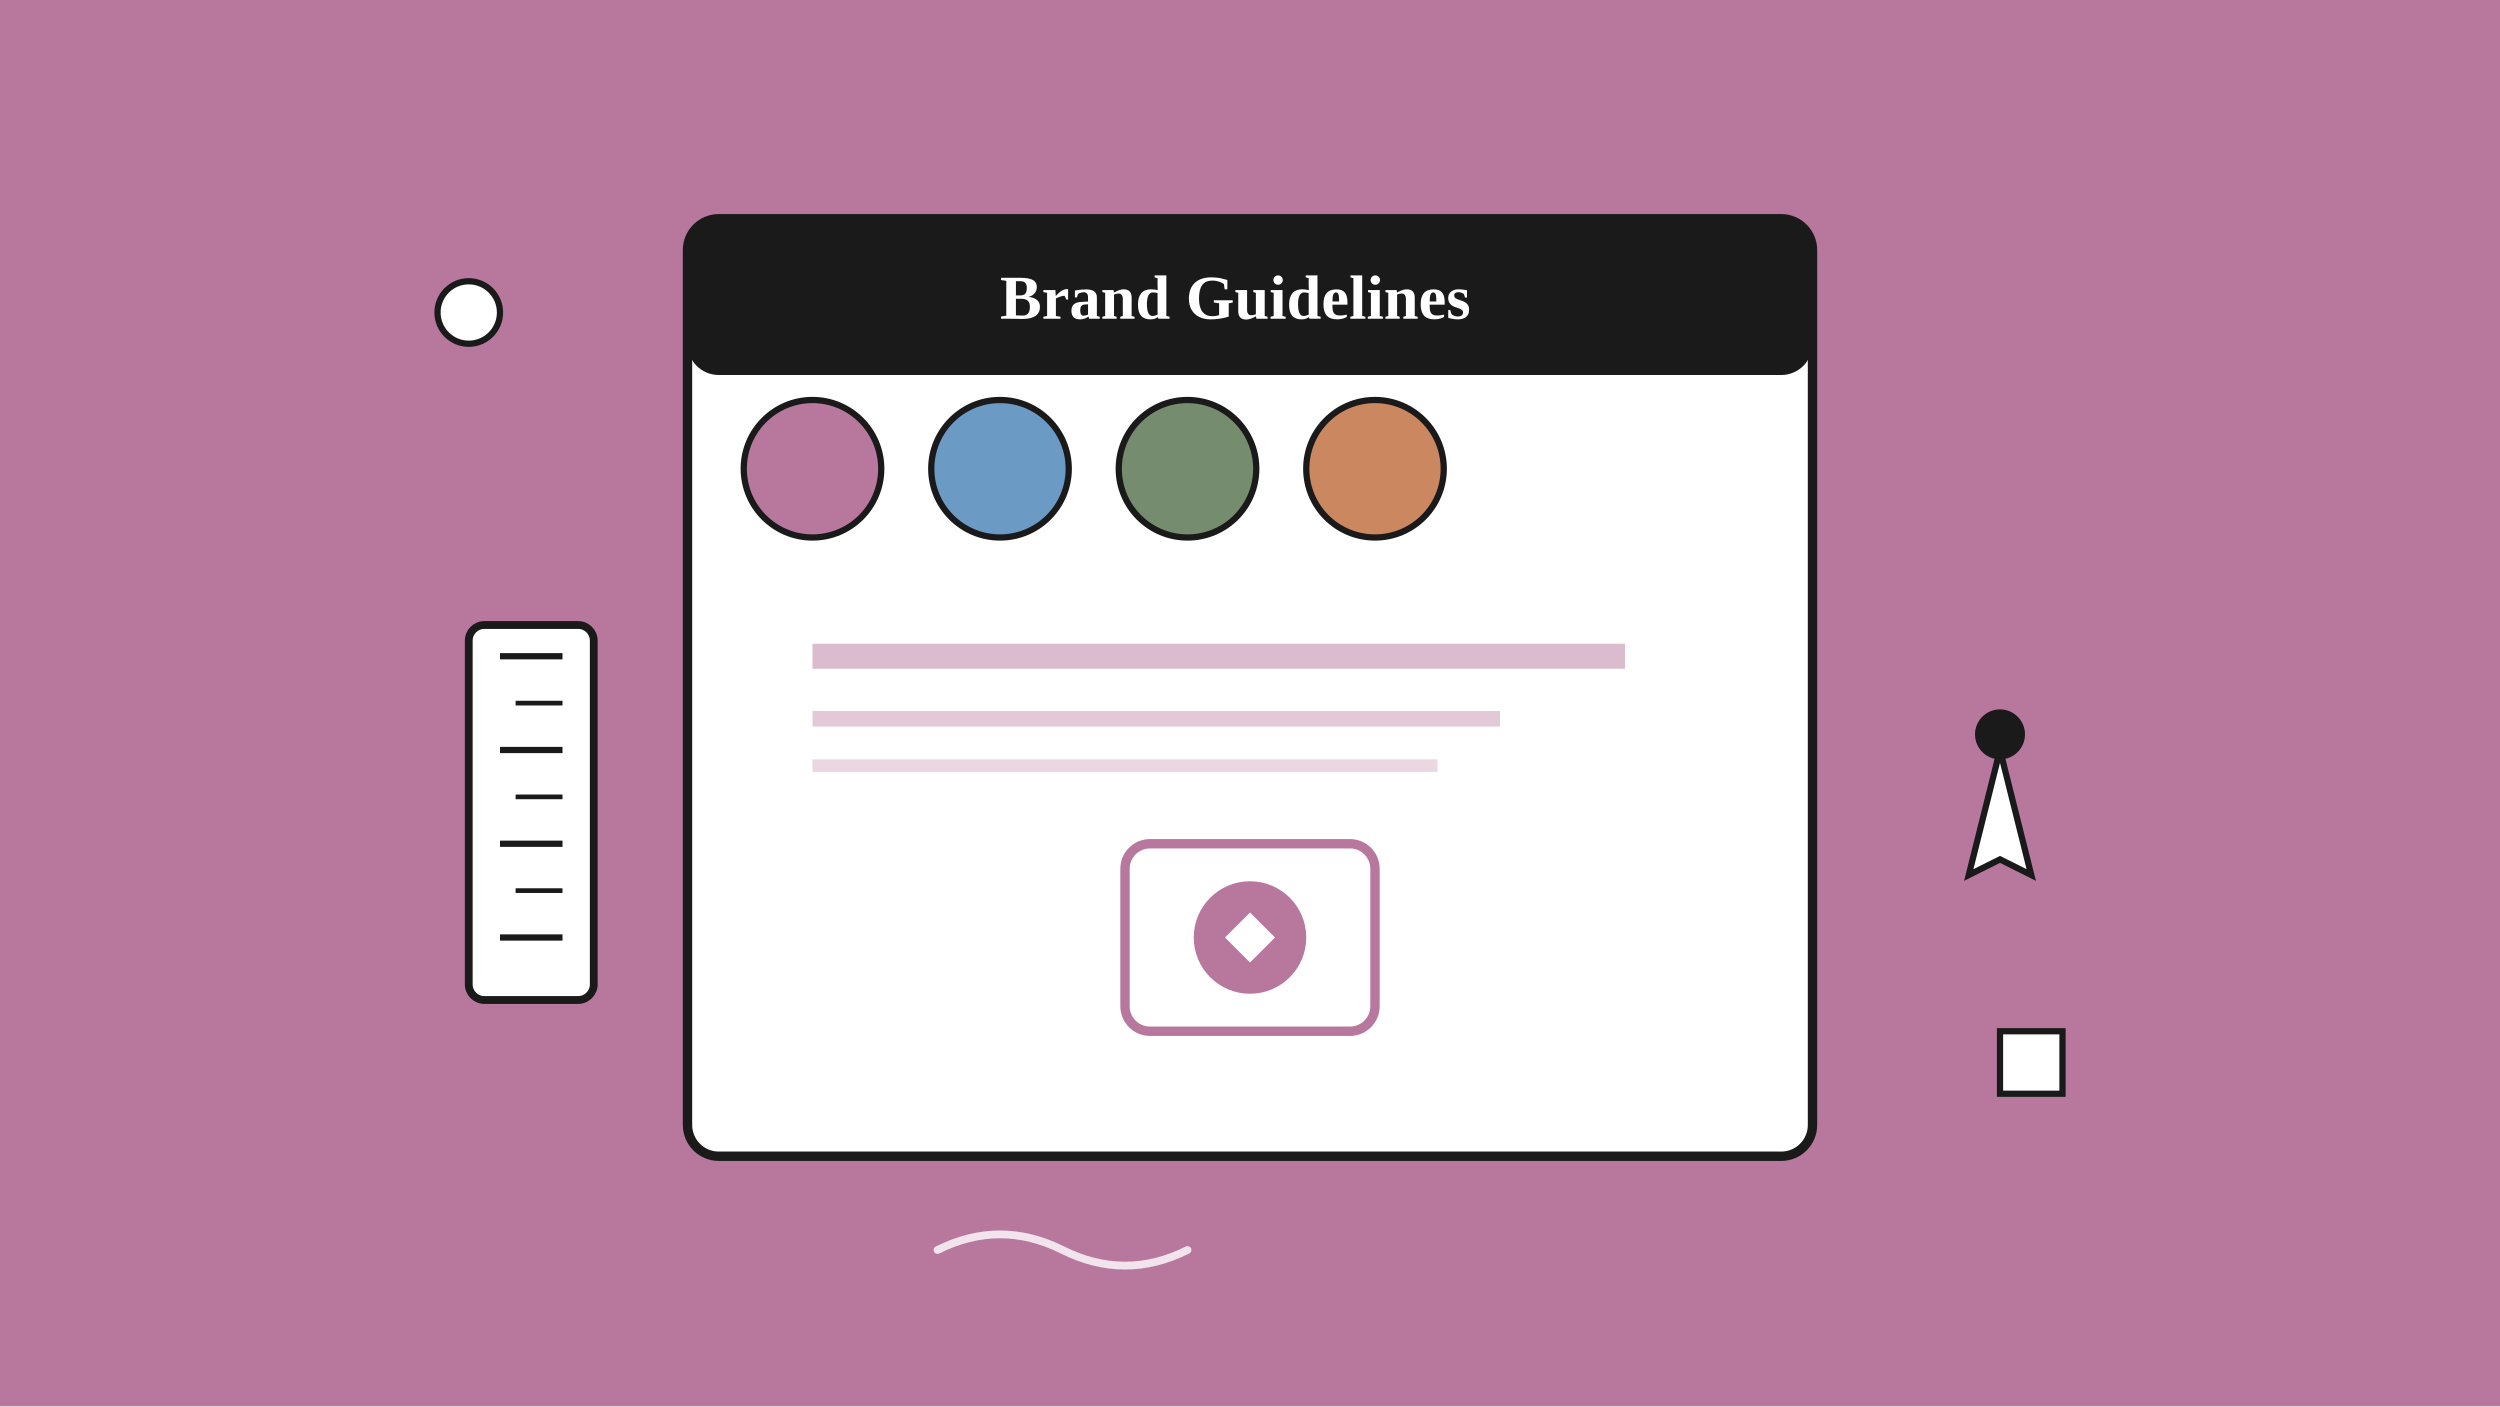
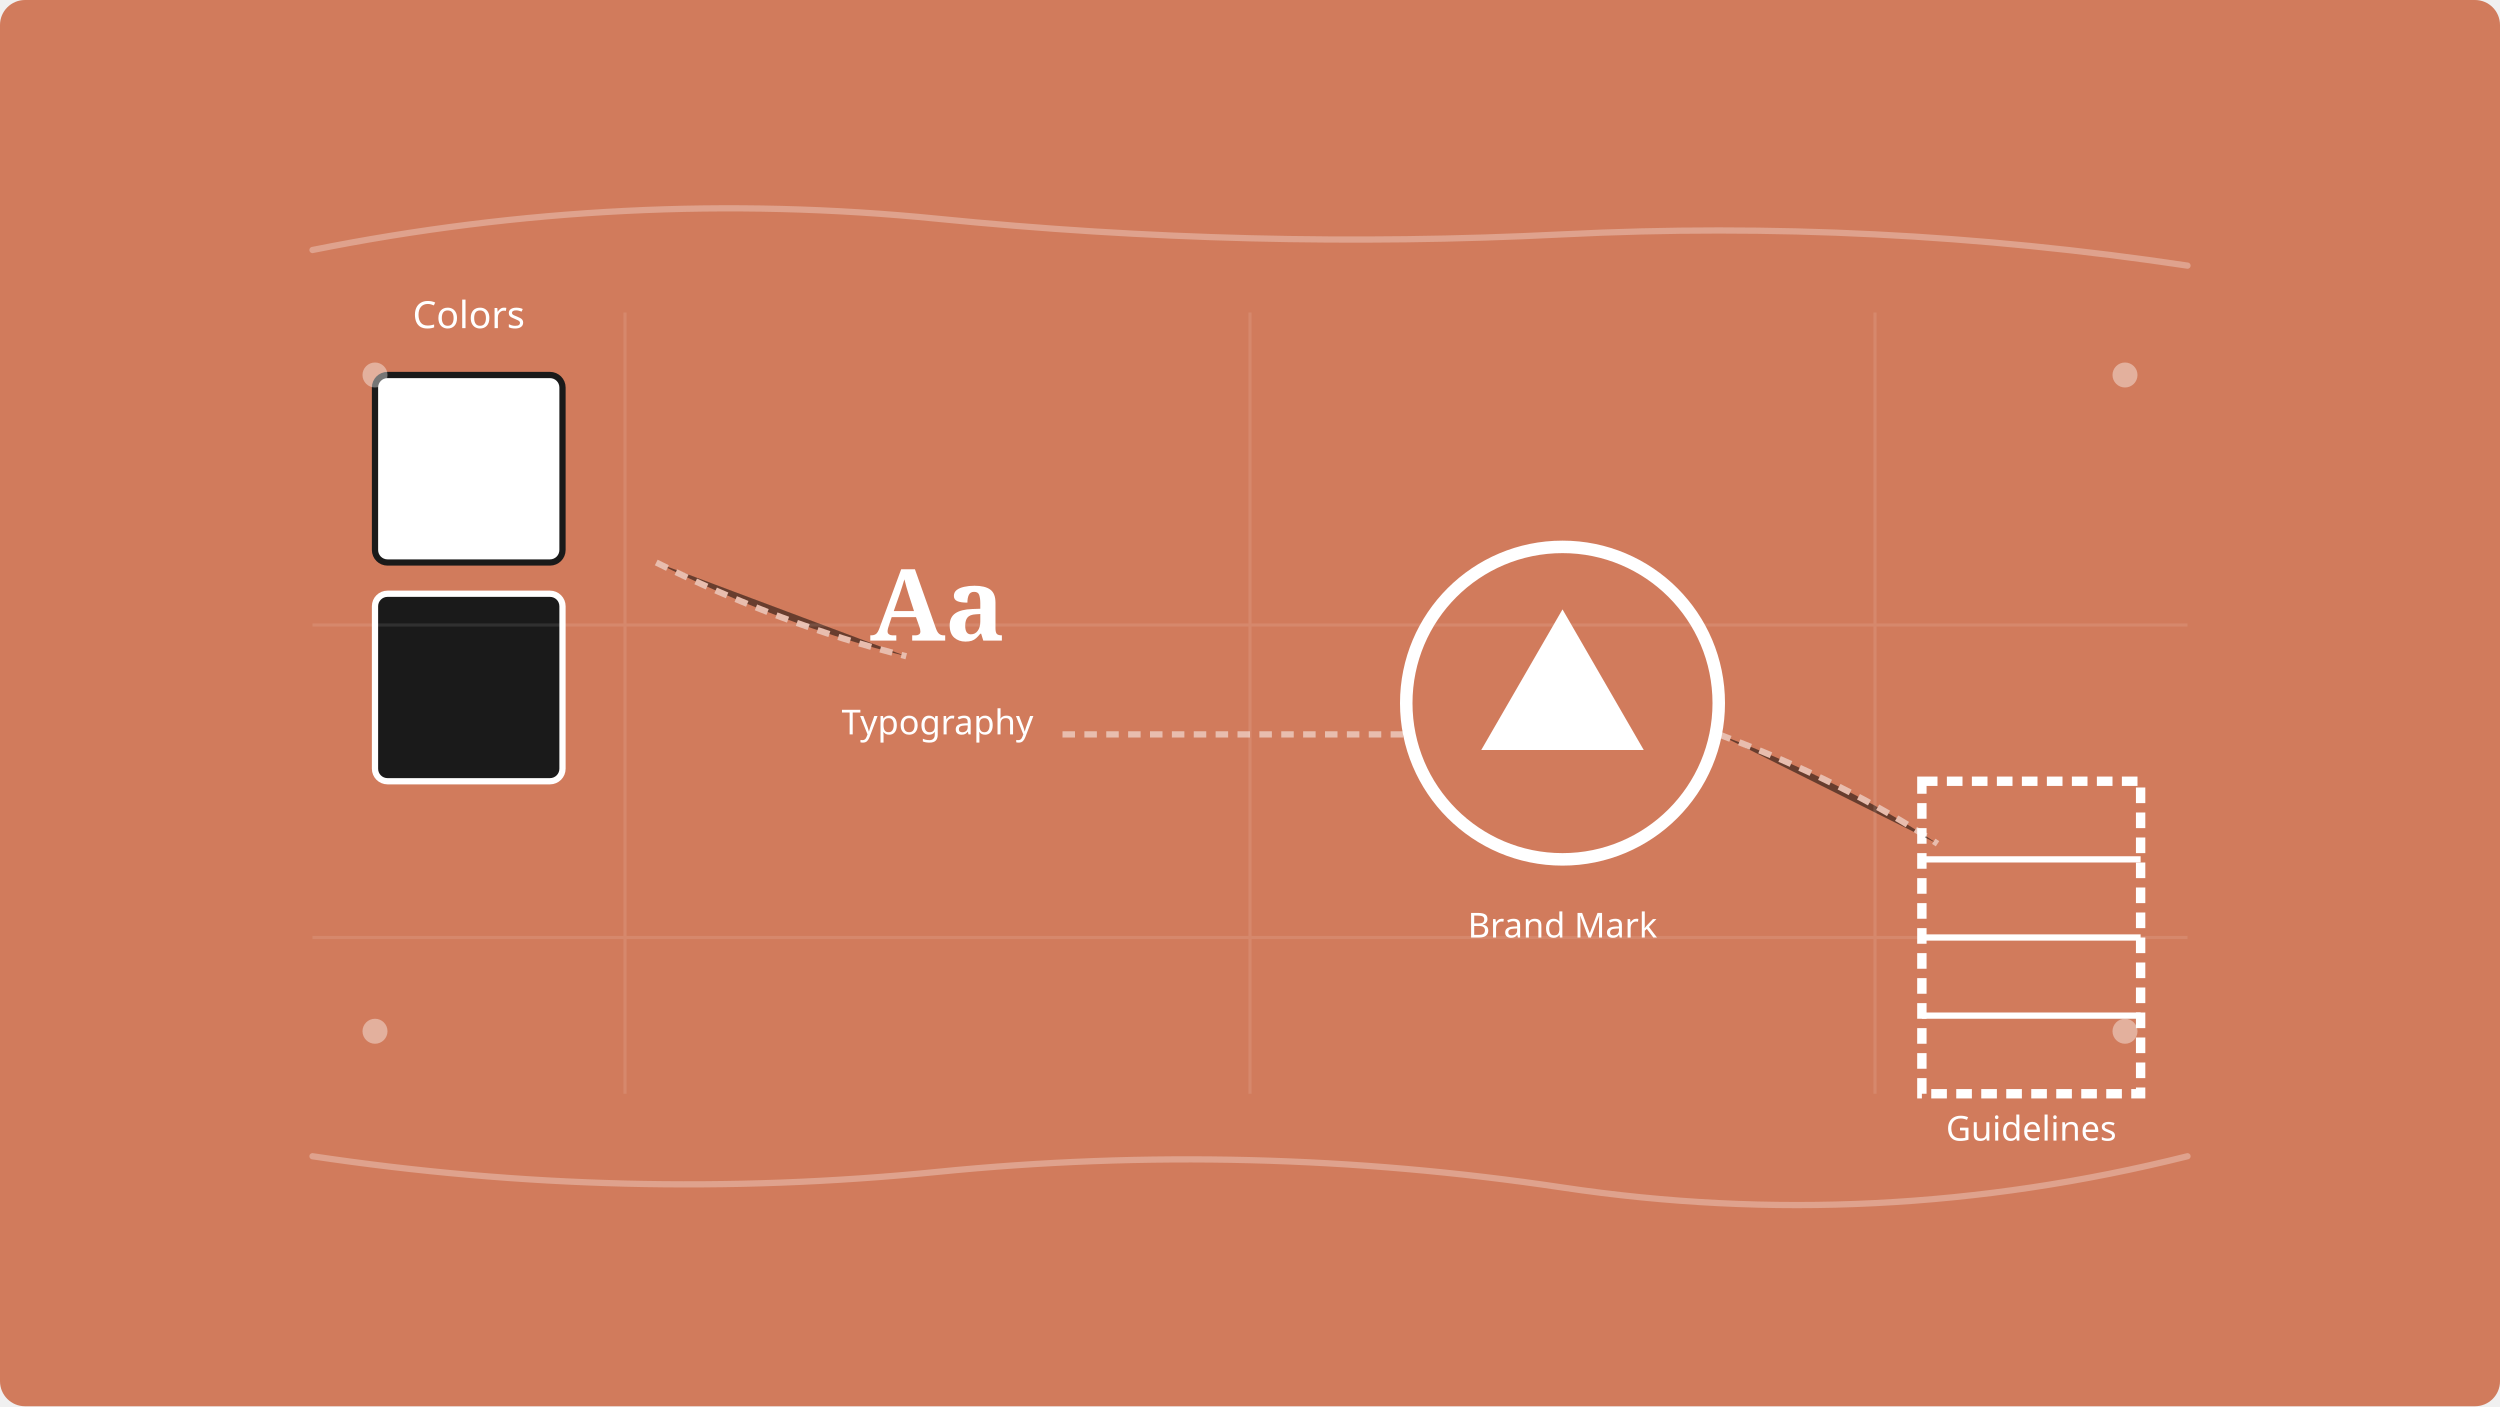
<svg xmlns="http://www.w3.org/2000/svg" viewBox="0 0 800 450">
-   <rect width="800" height="450" fill="#B8789E" />
-   <rect x="220" y="70" width="360" height="300" rx="10" fill="#FFFFFF" stroke="#1A1A1A" stroke-width="3" />
-   <rect x="220" y="70" width="360" height="50" rx="10" fill="#1A1A1A" />
-   <text x="320" y="102" font-size="20" font-weight="bold" fill="#FFFFFF">Brand Guidelines</text>
-   <g transform="translate(260, 150)">
-     <circle cx="0" cy="0" r="22" fill="#B8789E" stroke="#1A1A1A" stroke-width="2" />
-     <circle cx="60" cy="0" r="22" fill="#6B9BC4" stroke="#1A1A1A" stroke-width="2" />
-     <circle cx="120" cy="0" r="22" fill="#758C6E" stroke="#1A1A1A" stroke-width="2" />
-     <circle cx="180" cy="0" r="22" fill="#CA8760" stroke="#1A1A1A" stroke-width="2" />
+   <rect width="800" height="450" fill="#D17B5C" rx="8" />
+   <g transform="translate(150, 150)">
+     <rect x="-30" y="-30" width="60" height="60" fill="#FFFFFF" rx="4" stroke="#1A1A1A" stroke-width="2" />
+     <rect x="-30" y="40" width="60" height="60" fill="#1A1A1A" rx="4" stroke="#FFFFFF" stroke-width="2" />
+     <text x="0" y="-45" font-family="sans-serif" font-size="12" fill="#FFFFFF" text-anchor="middle">Colors</text>
  </g>
-   <line x1="260" y1="210" x2="520" y2="210" stroke="#B8789E" stroke-width="8" opacity="0.5" />
-   <line x1="260" y1="230" x2="480" y2="230" stroke="#B8789E" stroke-width="5" opacity="0.4" />
-   <line x1="260" y1="245" x2="460" y2="245" stroke="#B8789E" stroke-width="4" opacity="0.3" />
-   <g transform="translate(400, 300)">
-     <rect x="-40" y="-30" width="80" height="60" rx="8" fill="#FFFFFF" stroke="#B8789E" stroke-width="3" />
-     <circle cx="0" cy="0" r="18" fill="#B8789E" />
-     <path d="M -8 0 L 0 -8 L 8 0 L 0 8 Z" fill="#FFFFFF" />
+   <g transform="translate(300, 225)">
+     <text x="0" y="-20" font-family="serif" font-size="32" font-weight="bold" fill="#FFFFFF" text-anchor="middle">Aa</text>
+     <text x="0" y="10" font-family="sans-serif" font-size="11" fill="#FFFFFF" text-anchor="middle">Typography</text>
  </g>
-   <g transform="translate(150, 200)">
-     <rect x="0" y="0" width="40" height="120" rx="5" fill="#FFFFFF" stroke="#1A1A1A" stroke-width="2.5" />
-     <line x1="10" y1="10" x2="30" y2="10" stroke="#1A1A1A" stroke-width="2" />
-     <line x1="15" y1="25" x2="30" y2="25" stroke="#1A1A1A" stroke-width="1.5" />
-     <line x1="10" y1="40" x2="30" y2="40" stroke="#1A1A1A" stroke-width="2" />
-     <line x1="15" y1="55" x2="30" y2="55" stroke="#1A1A1A" stroke-width="1.5" />
-     <line x1="10" y1="70" x2="30" y2="70" stroke="#1A1A1A" stroke-width="2" />
-     <line x1="15" y1="85" x2="30" y2="85" stroke="#1A1A1A" stroke-width="1.5" />
-     <line x1="10" y1="100" x2="30" y2="100" stroke="#1A1A1A" stroke-width="2" />
+   <g transform="translate(500, 225)">
+     <circle r="50" fill="none" stroke="#FFFFFF" stroke-width="4" />
+     <polygon points="0,-30 26,15 -26,15" fill="#FFFFFF" />
+     <text x="0" y="75" font-family="sans-serif" font-size="11" fill="#FFFFFF" text-anchor="middle">Brand Mark</text>
  </g>
-   <g transform="translate(640, 240)">
-     <path d="M 0 0 L -10 40 L 0 35 L 10 40 Z" fill="#FFFFFF" stroke="#1A1A1A" stroke-width="2" />
-     <circle cx="0" cy="-5" r="8" fill="#1A1A1A" />
+   <g transform="translate(650, 300)">
+     <rect x="-35" y="-50" width="70" height="100" fill="none" stroke="#FFFFFF" stroke-width="3" stroke-dasharray="5,3" />
+     <line x1="-35" y1="-25" x2="35" y2="-25" stroke="#FFFFFF" stroke-width="2" />
+     <line x1="-35" y1="0" x2="35" y2="0" stroke="#FFFFFF" stroke-width="2" />
+     <line x1="-35" y1="25" x2="35" y2="25" stroke="#FFFFFF" stroke-width="2" />
+     <text x="0" y="65" font-family="sans-serif" font-size="11" fill="#FFFFFF" text-anchor="middle">Guidelines</text>
  </g>
-   <path d="M 300 400 Q 320 390 340 400 Q 360 410 380 400" stroke="#FFFFFF" stroke-width="2.5" fill="none" stroke-linecap="round" opacity="0.8" />
-   <rect x="640" y="330" width="20" height="20" fill="#FFFFFF" stroke="#1A1A1A" stroke-width="2" />
-   <circle cx="150" cy="100" r="10" fill="#FFFFFF" stroke="#1A1A1A" stroke-width="2" />
+   <g opacity="0.5" stroke="#FFFFFF" stroke-width="2" stroke-dasharray="4,3">
+     <path d="M 210,180 Q 250,200 290,210" />
+     <path d="M 340,235 Q 400,235 450,235" />
+     <path d="M 550,235 Q 590,250 620,270" />
+   </g>
+   <g opacity="0.3">
+     <path d="M 100,80 Q 200,60 300,70 T 500,75 T 700,85" fill="none" stroke="#FFFFFF" stroke-width="2" stroke-linecap="round" />
+     <path d="M 100,370 Q 200,385 300,375 T 500,380 T 700,370" fill="none" stroke="#FFFFFF" stroke-width="2" stroke-linecap="round" />
+   </g>
+   <g opacity="0.1" stroke="#FFFFFF" stroke-width="1">
+     <line x1="200" y1="100" x2="200" y2="350" />
+     <line x1="400" y1="100" x2="400" y2="350" />
+     <line x1="600" y1="100" x2="600" y2="350" />
+     <line x1="100" y1="200" x2="700" y2="200" />
+     <line x1="100" y1="300" x2="700" y2="300" />
+   </g>
+   <g opacity="0.4" fill="#FFFFFF">
+     <circle cx="120" cy="120" r="4" />
+     <circle cx="680" cy="120" r="4" />
+     <circle cx="120" cy="330" r="4" />
+     <circle cx="680" cy="330" r="4" />
+   </g>
</svg>
